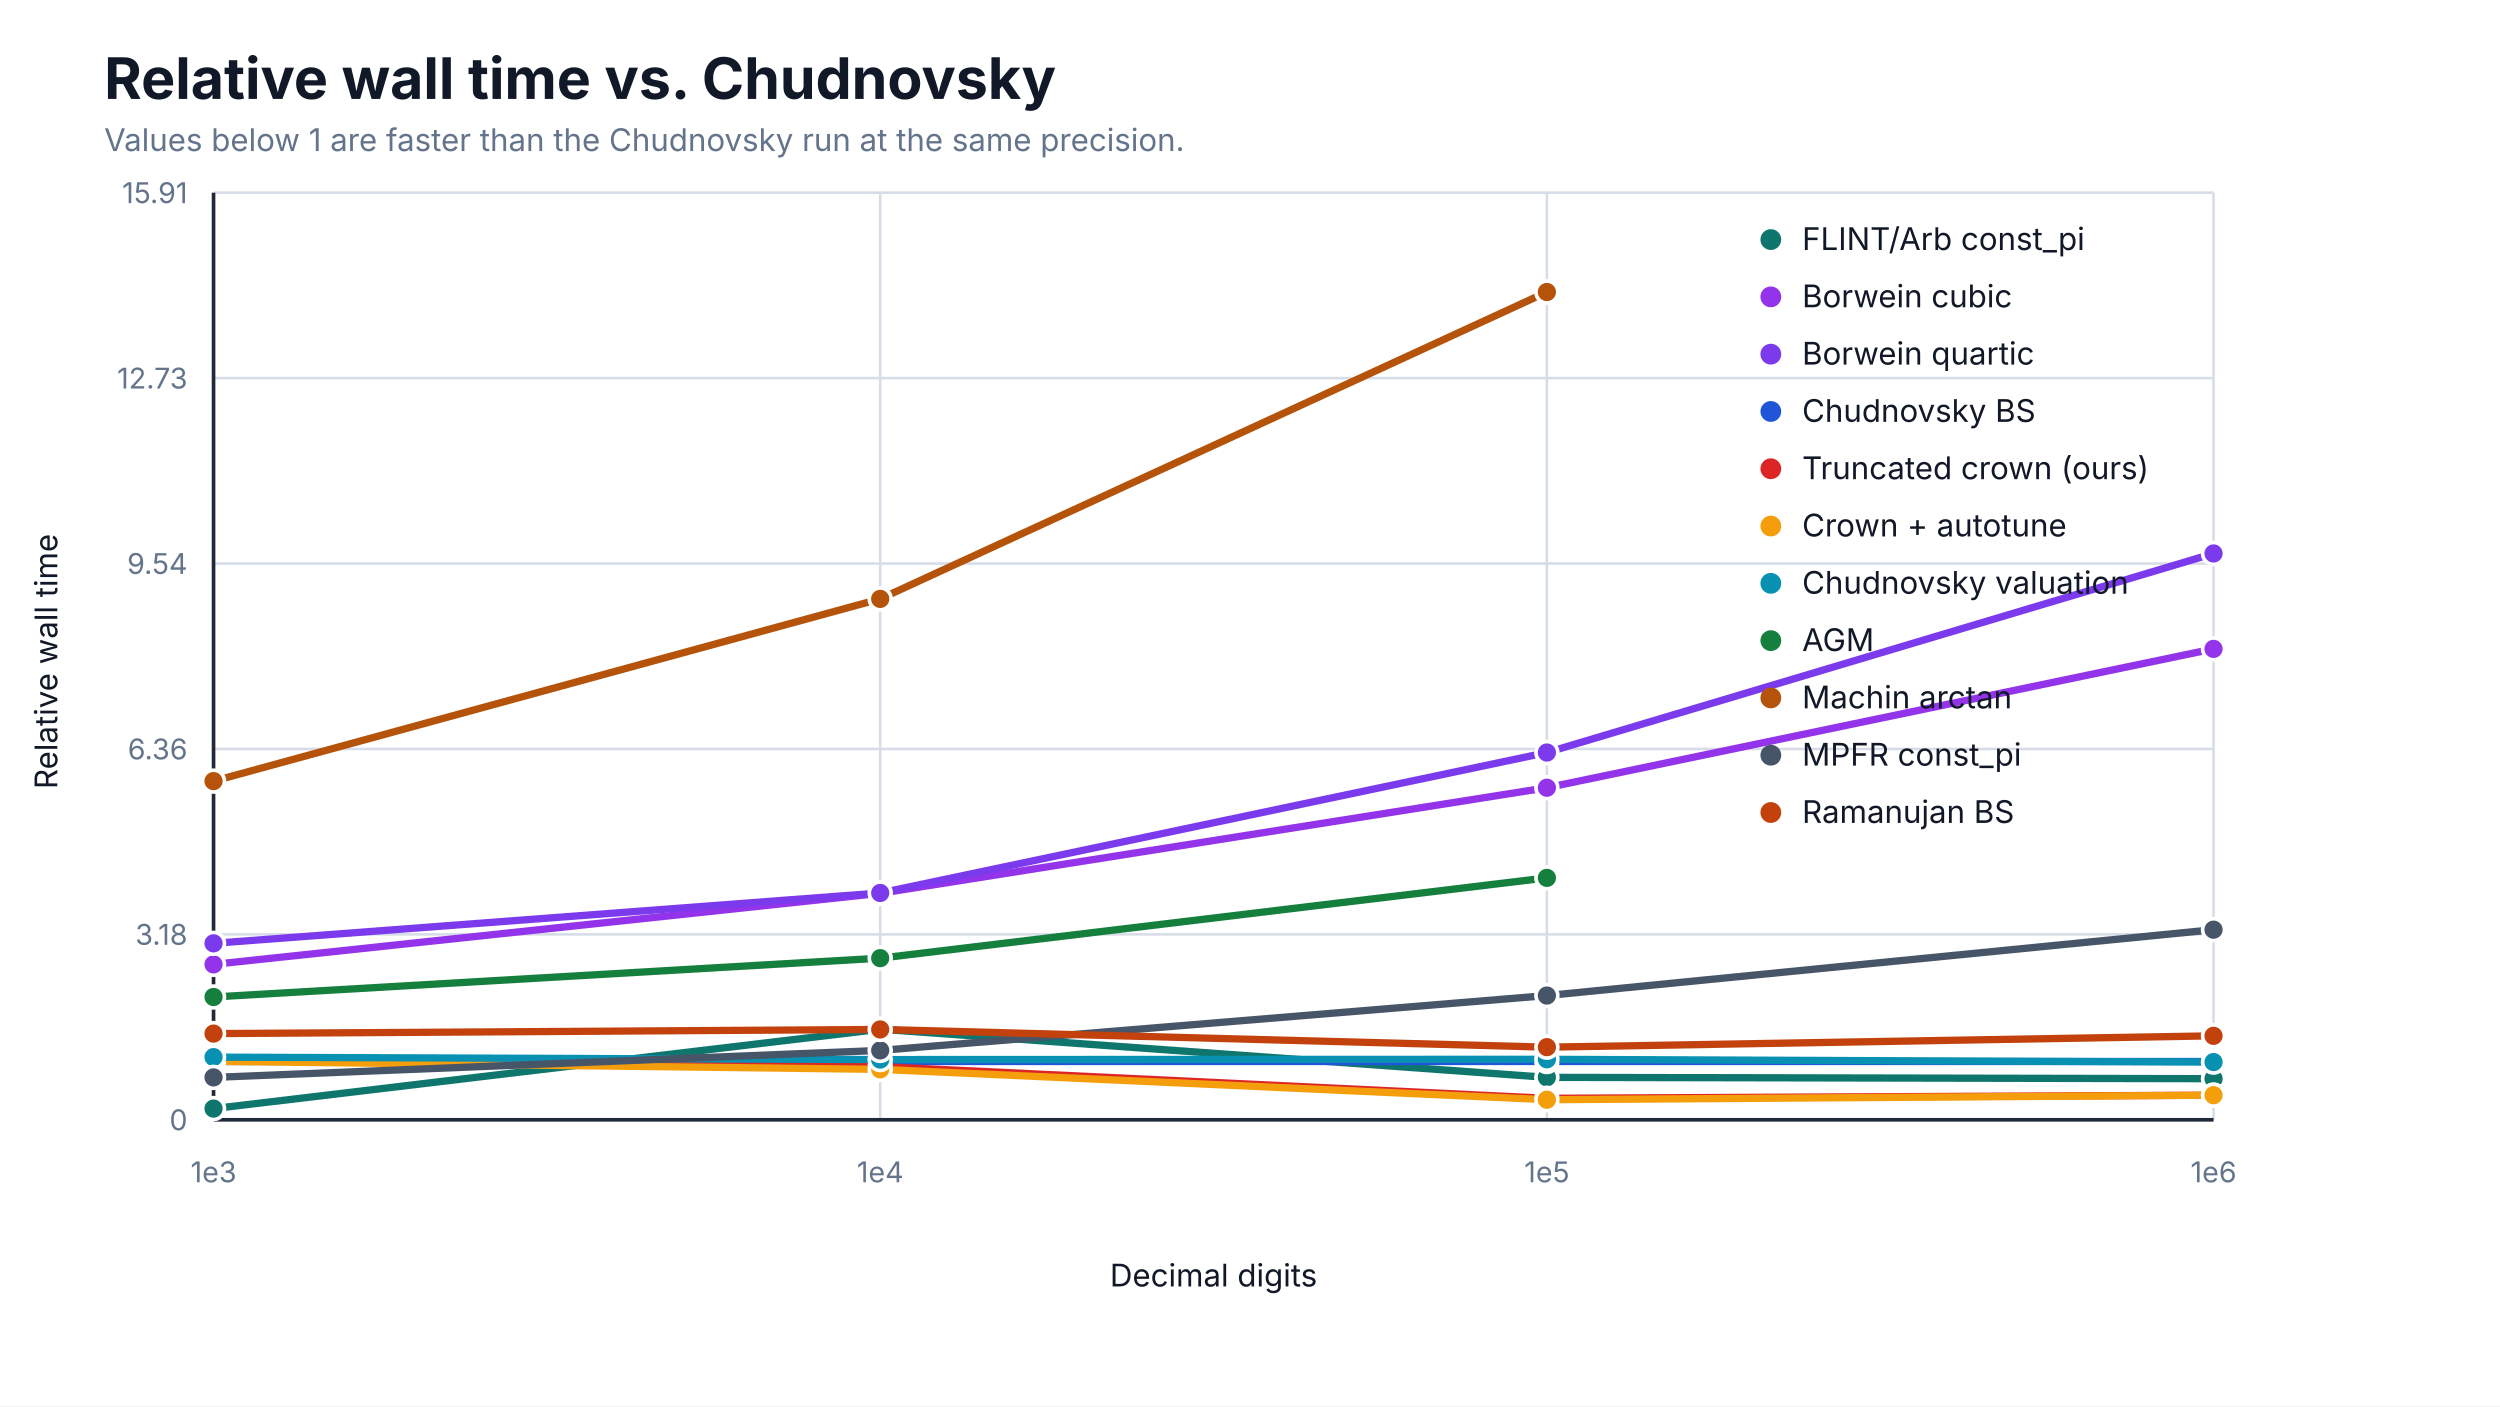
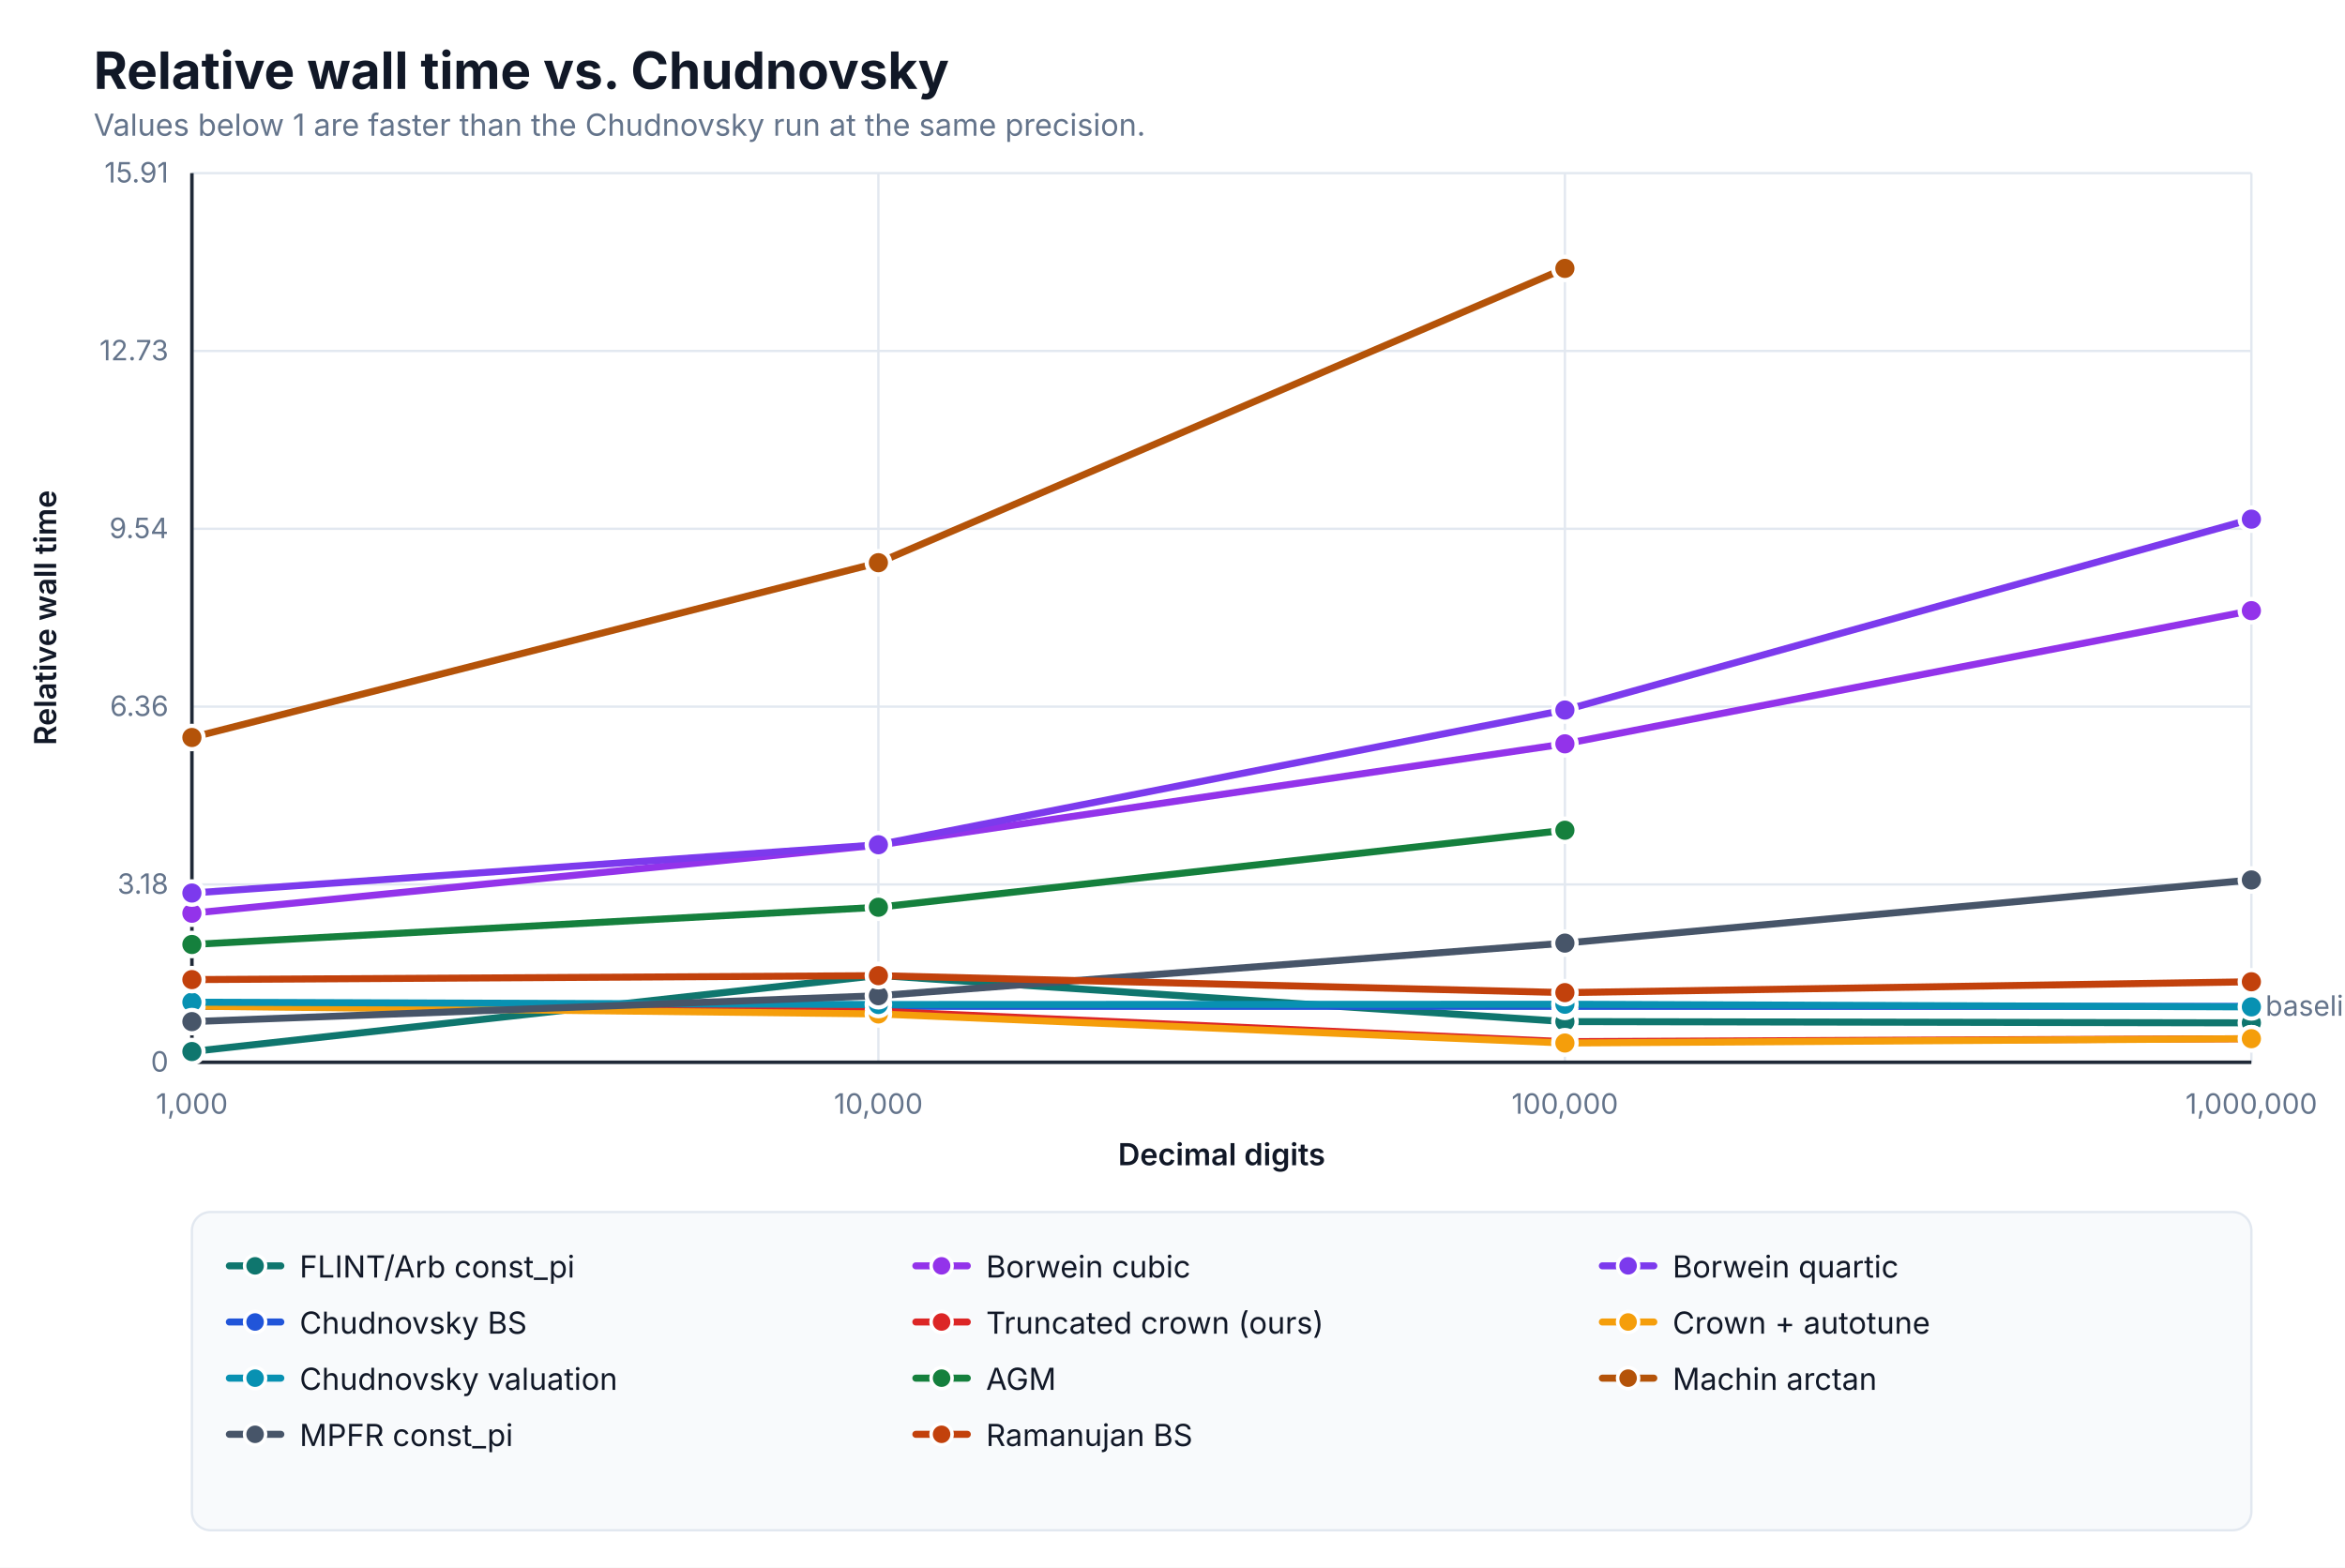
- <svg xmlns="http://www.w3.org/2000/svg" viewBox="0 0 960 540" role="img" aria-labelledby="title desc">
-   <style>text{font-family:-apple-system,BlinkMacSystemFont,'Segoe UI',sans-serif}.title{font-size:22px;font-weight:700;fill:#111827}.subtitle{font-size:12px;fill:#64748b}.axis{stroke:#1f2937;stroke-width:1.4}.grid{stroke:#d7dde8;stroke-width:1}.tick{font-size:11px;fill:#64748b}.label{font-size:12px;fill:#111827}.legend{font-size:12px;fill:#111827}</style>
-   <rect width="960" height="540" fill="#fff" />
+ <svg xmlns="http://www.w3.org/2000/svg" viewBox="0 0 1002 670" role="img" aria-labelledby="title desc">
+   <style>text{font-family:-apple-system,BlinkMacSystemFont,'Segoe UI',sans-serif}.title{font-size:22px;font-weight:700;fill:#111827}.subtitle{font-size:13px;fill:#64748b}.axis{stroke:#1f2937;stroke-width:1.5}.grid{stroke:#e2e8f0;stroke-width:1}.tick{font-size:12px;fill:#64748b}.label{font-size:13px;font-weight:600;fill:#111827}.legend{font-size:13px;fill:#111827}.legend-box{fill:#f8fafc;stroke:#e2e8f0;stroke-width:1}.refline{stroke:#94a3b8;stroke-width:1.5;stroke-dasharray:6 4}</style>
+   <rect width="1002" height="670" fill="#fff" />
  <text class="title" x="40" y="38">Relative wall time vs. Chudnovsky</text>
  <text class="subtitle" x="40" y="58">Values below 1 are faster than the Chudnovsky run at the same precision.</text>
-   <line class="grid" x1="82" y1="74" x2="82" y2="430" />
-   <text class="tick" x="82" y="454" text-anchor="middle">1e3</text>
-   <line class="grid" x1="338" y1="74" x2="338" y2="430" />
-   <text class="tick" x="338" y="454" text-anchor="middle">1e4</text>
-   <line class="grid" x1="594" y1="74" x2="594" y2="430" />
-   <text class="tick" x="594" y="454" text-anchor="middle">1e5</text>
-   <line class="grid" x1="850" y1="74" x2="850" y2="430" />
-   <text class="tick" x="850" y="454" text-anchor="middle">1e6</text>
-   <line class="grid" x1="82" y1="430" x2="850" y2="430" />
-   <text class="tick" x="72" y="434" text-anchor="end">0</text>
-   <line class="grid" x1="82" y1="358.8" x2="850" y2="358.8" />
-   <text class="tick" x="72" y="362.8" text-anchor="end">3.18</text>
-   <line class="grid" x1="82" y1="287.6" x2="850" y2="287.6" />
-   <text class="tick" x="72" y="291.6" text-anchor="end">6.36</text>
-   <line class="grid" x1="82" y1="216.4" x2="850" y2="216.4" />
-   <text class="tick" x="72" y="220.4" text-anchor="end">9.54</text>
-   <line class="grid" x1="82" y1="145.2" x2="850" y2="145.2" />
-   <text class="tick" x="72" y="149.2" text-anchor="end">12.73</text>
-   <line class="grid" x1="82" y1="74" x2="850" y2="74" />
+   <line class="grid" x1="82" y1="74" x2="82" y2="454" />
+   <text class="tick" x="82" y="476" text-anchor="middle">1,000</text>
+   <line class="grid" x1="375.33" y1="74" x2="375.33" y2="454" />
+   <text class="tick" x="375.33" y="476" text-anchor="middle">10,000</text>
+   <line class="grid" x1="668.67" y1="74" x2="668.67" y2="454" />
+   <text class="tick" x="668.67" y="476" text-anchor="middle">100,000</text>
+   <line class="grid" x1="962" y1="74" x2="962" y2="454" />
+   <text class="tick" x="962" y="476" text-anchor="middle">1,000,000</text>
+   <line class="grid" x1="82" y1="454" x2="962" y2="454" />
+   <text class="tick" x="72" y="458" text-anchor="end">0</text>
+   <line class="grid" x1="82" y1="378" x2="962" y2="378" />
+   <text class="tick" x="72" y="382" text-anchor="end">3.18</text>
+   <line class="grid" x1="82" y1="302" x2="962" y2="302" />
+   <text class="tick" x="72" y="306" text-anchor="end">6.36</text>
+   <line class="grid" x1="82" y1="226" x2="962" y2="226" />
+   <text class="tick" x="72" y="230" text-anchor="end">9.54</text>
+   <line class="grid" x1="82" y1="150" x2="962" y2="150" />
+   <text class="tick" x="72" y="154" text-anchor="end">12.73</text>
+   <line class="grid" x1="82" y1="74" x2="962" y2="74" />
  <text class="tick" x="72" y="78" text-anchor="end">15.91</text>
-   <line class="axis" x1="82" y1="430" x2="850" y2="430" />
-   <line class="axis" x1="82" y1="74" x2="82" y2="430" />
-   <text class="label" x="466" y="494" text-anchor="middle">Decimal digits</text>
-   <text class="label" transform="translate(22 254) rotate(-90)" text-anchor="middle">Relative wall time</text>
-   <path d="M82 425.7 L338 395.22 L594 413.71 L850 414.22" fill="none" stroke="#0f766e" stroke-width="2.8" stroke-linejoin="round" stroke-linecap="round" />
-   <circle cx="82" cy="425.7" r="4.2" fill="#0f766e" stroke="#fff" stroke-width="1.4" />
-   <circle cx="338" cy="395.22" r="4.2" fill="#0f766e" stroke="#fff" stroke-width="1.4" />
-   <circle cx="594" cy="413.71" r="4.2" fill="#0f766e" stroke="#fff" stroke-width="1.4" />
-   <circle cx="850" cy="414.22" r="4.2" fill="#0f766e" stroke="#fff" stroke-width="1.4" />
-   <circle cx="680" cy="92" r="4" fill="#0f766e" />
-   <text class="legend" x="692" y="96">FLINT/Arb const_pi</text>
-   <path d="M82 370.32 L338 343.02 L594 302.49 L850 249.17" fill="none" stroke="#9333ea" stroke-width="2.8" stroke-linejoin="round" stroke-linecap="round" />
-   <circle cx="82" cy="370.32" r="4.2" fill="#9333ea" stroke="#fff" stroke-width="1.4" />
-   <circle cx="338" cy="343.02" r="4.2" fill="#9333ea" stroke="#fff" stroke-width="1.4" />
-   <circle cx="594" cy="302.49" r="4.2" fill="#9333ea" stroke="#fff" stroke-width="1.4" />
-   <circle cx="850" cy="249.17" r="4.2" fill="#9333ea" stroke="#fff" stroke-width="1.4" />
-   <circle cx="680" cy="114" r="4" fill="#9333ea" />
-   <text class="legend" x="692" y="118">Borwein cubic</text>
-   <path d="M82 362.24 L338 342.9 L594 288.97 L850 212.53" fill="none" stroke="#7c3aed" stroke-width="2.8" stroke-linejoin="round" stroke-linecap="round" />
-   <circle cx="82" cy="362.24" r="4.2" fill="#7c3aed" stroke="#fff" stroke-width="1.4" />
-   <circle cx="338" cy="342.9" r="4.2" fill="#7c3aed" stroke="#fff" stroke-width="1.4" />
-   <circle cx="594" cy="288.97" r="4.2" fill="#7c3aed" stroke="#fff" stroke-width="1.4" />
-   <circle cx="850" cy="212.53" r="4.2" fill="#7c3aed" stroke="#fff" stroke-width="1.4" />
-   <circle cx="680" cy="136" r="4" fill="#7c3aed" />
-   <text class="legend" x="692" y="140">Borwein quartic</text>
-   <path d="M82 407.62 L338 407.62 L594 407.62 L850 407.62" fill="none" stroke="#2155d9" stroke-width="2.8" stroke-linejoin="round" stroke-linecap="round" />
-   <circle cx="82" cy="407.62" r="4.2" fill="#2155d9" stroke="#fff" stroke-width="1.4" />
-   <circle cx="338" cy="407.62" r="4.2" fill="#2155d9" stroke="#fff" stroke-width="1.4" />
-   <circle cx="594" cy="407.62" r="4.2" fill="#2155d9" stroke="#fff" stroke-width="1.4" />
-   <circle cx="850" cy="407.62" r="4.2" fill="#2155d9" stroke="#fff" stroke-width="1.4" />
-   <circle cx="680" cy="158" r="4" fill="#2155d9" />
-   <text class="legend" x="692" y="162">Chudnovsky BS</text>
-   <path d="M82 406.25 L338 409.56 L594 421.74 L850 420.55" fill="none" stroke="#dc2626" stroke-width="2.8" stroke-linejoin="round" stroke-linecap="round" />
-   <circle cx="82" cy="406.25" r="4.2" fill="#dc2626" stroke="#fff" stroke-width="1.4" />
-   <circle cx="338" cy="409.56" r="4.2" fill="#dc2626" stroke="#fff" stroke-width="1.4" />
-   <circle cx="594" cy="421.74" r="4.2" fill="#dc2626" stroke="#fff" stroke-width="1.4" />
-   <circle cx="850" cy="420.55" r="4.2" fill="#dc2626" stroke="#fff" stroke-width="1.4" />
-   <circle cx="680" cy="180" r="4" fill="#dc2626" />
-   <text class="legend" x="692" y="184">Truncated crown (ours)</text>
-   <path d="M82 407.54 L338 410.64 L594 422.29 L850 420.56" fill="none" stroke="#f59e0b" stroke-width="2.8" stroke-linejoin="round" stroke-linecap="round" />
-   <circle cx="82" cy="407.54" r="4.2" fill="#f59e0b" stroke="#fff" stroke-width="1.4" />
-   <circle cx="338" cy="410.64" r="4.2" fill="#f59e0b" stroke="#fff" stroke-width="1.4" />
-   <circle cx="594" cy="422.29" r="4.2" fill="#f59e0b" stroke="#fff" stroke-width="1.4" />
-   <circle cx="850" cy="420.56" r="4.2" fill="#f59e0b" stroke="#fff" stroke-width="1.4" />
-   <circle cx="680" cy="202" r="4" fill="#f59e0b" />
-   <text class="legend" x="692" y="206">Crown + autotune</text>
-   <path d="M82 405.94 L338 406.87 L594 406.77 L850 407.83" fill="none" stroke="#0891b2" stroke-width="2.8" stroke-linejoin="round" stroke-linecap="round" />
-   <circle cx="82" cy="405.94" r="4.2" fill="#0891b2" stroke="#fff" stroke-width="1.4" />
-   <circle cx="338" cy="406.87" r="4.2" fill="#0891b2" stroke="#fff" stroke-width="1.4" />
-   <circle cx="594" cy="406.77" r="4.2" fill="#0891b2" stroke="#fff" stroke-width="1.4" />
-   <circle cx="850" cy="407.83" r="4.2" fill="#0891b2" stroke="#fff" stroke-width="1.4" />
-   <circle cx="680" cy="224" r="4" fill="#0891b2" />
-   <text class="legend" x="692" y="228">Chudnovsky valuation</text>
-   <path d="M82 382.84 L338 367.93 L594 337.1" fill="none" stroke="#15803d" stroke-width="2.8" stroke-linejoin="round" stroke-linecap="round" />
-   <circle cx="82" cy="382.84" r="4.2" fill="#15803d" stroke="#fff" stroke-width="1.4" />
-   <circle cx="338" cy="367.93" r="4.2" fill="#15803d" stroke="#fff" stroke-width="1.4" />
-   <circle cx="594" cy="337.1" r="4.2" fill="#15803d" stroke="#fff" stroke-width="1.4" />
-   <circle cx="680" cy="246" r="4" fill="#15803d" />
-   <text class="legend" x="692" y="250">AGM</text>
-   <path d="M82 299.95 L338 229.97 L594 112.14" fill="none" stroke="#b45309" stroke-width="2.8" stroke-linejoin="round" stroke-linecap="round" />
-   <circle cx="82" cy="299.95" r="4.2" fill="#b45309" stroke="#fff" stroke-width="1.4" />
-   <circle cx="338" cy="229.97" r="4.2" fill="#b45309" stroke="#fff" stroke-width="1.4" />
-   <circle cx="594" cy="112.14" r="4.2" fill="#b45309" stroke="#fff" stroke-width="1.4" />
-   <circle cx="680" cy="268" r="4" fill="#b45309" />
-   <text class="legend" x="692" y="272">Machin arctan</text>
-   <path d="M82 413.72 L338 403.35 L594 382.29 L850 357" fill="none" stroke="#475569" stroke-width="2.8" stroke-linejoin="round" stroke-linecap="round" />
-   <circle cx="82" cy="413.72" r="4.2" fill="#475569" stroke="#fff" stroke-width="1.4" />
-   <circle cx="338" cy="403.35" r="4.2" fill="#475569" stroke="#fff" stroke-width="1.4" />
-   <circle cx="594" cy="382.29" r="4.2" fill="#475569" stroke="#fff" stroke-width="1.4" />
-   <circle cx="850" cy="357" r="4.2" fill="#475569" stroke="#fff" stroke-width="1.4" />
-   <circle cx="680" cy="290" r="4" fill="#475569" />
-   <text class="legend" x="692" y="294">MPFR const_pi</text>
-   <path d="M82 396.9 L338 395.31 L594 402.11 L850 397.76" fill="none" stroke="#c2410c" stroke-width="2.8" stroke-linejoin="round" stroke-linecap="round" />
-   <circle cx="82" cy="396.9" r="4.2" fill="#c2410c" stroke="#fff" stroke-width="1.4" />
-   <circle cx="338" cy="395.31" r="4.2" fill="#c2410c" stroke="#fff" stroke-width="1.4" />
-   <circle cx="594" cy="402.11" r="4.2" fill="#c2410c" stroke="#fff" stroke-width="1.4" />
-   <circle cx="850" cy="397.76" r="4.2" fill="#c2410c" stroke="#fff" stroke-width="1.4" />
-   <circle cx="680" cy="312" r="4" fill="#c2410c" />
-   <text class="legend" x="692" y="316">Ramanujan BS</text>
+   <line class="refline" x1="82" y1="430.11" x2="962" y2="430.11" />
+   <text class="tick" x="968" y="434.11" text-anchor="start">baseline (1.0)</text>
+   <line class="axis" x1="82" y1="454" x2="962" y2="454" />
+   <line class="axis" x1="82" y1="74" x2="82" y2="454" />
+   <text class="label" x="522" y="498" text-anchor="middle">Decimal digits</text>
+   <text class="label" transform="translate(24 264) rotate(-90)" text-anchor="middle">Relative wall time</text>
+   <path d="M82 449.41 L375.33 416.88 L668.67 436.61 L962 437.16" fill="none" stroke="#0f766e" stroke-width="3" stroke-linejoin="round" stroke-linecap="round" />
+   <circle cx="82" cy="449.41" r="5" fill="#0f766e" stroke="#fff" stroke-width="1.8" />
+   <circle cx="375.33" cy="416.88" r="5" fill="#0f766e" stroke="#fff" stroke-width="1.8" />
+   <circle cx="668.67" cy="436.61" r="5" fill="#0f766e" stroke="#fff" stroke-width="1.8" />
+   <circle cx="962" cy="437.16" r="5" fill="#0f766e" stroke="#fff" stroke-width="1.8" />
+   <path d="M82 390.3 L375.33 361.15 L668.67 317.9 L962 260.98" fill="none" stroke="#9333ea" stroke-width="3" stroke-linejoin="round" stroke-linecap="round" />
+   <circle cx="82" cy="390.3" r="5" fill="#9333ea" stroke="#fff" stroke-width="1.8" />
+   <circle cx="375.33" cy="361.15" r="5" fill="#9333ea" stroke="#fff" stroke-width="1.8" />
+   <circle cx="668.67" cy="317.9" r="5" fill="#9333ea" stroke="#fff" stroke-width="1.8" />
+   <circle cx="962" cy="260.98" r="5" fill="#9333ea" stroke="#fff" stroke-width="1.8" />
+   <path d="M82 381.67 L375.33 361.03 L668.67 303.46 L962 221.87" fill="none" stroke="#7c3aed" stroke-width="3" stroke-linejoin="round" stroke-linecap="round" />
+   <circle cx="82" cy="381.67" r="5" fill="#7c3aed" stroke="#fff" stroke-width="1.8" />
+   <circle cx="375.33" cy="361.03" r="5" fill="#7c3aed" stroke="#fff" stroke-width="1.8" />
+   <circle cx="668.67" cy="303.46" r="5" fill="#7c3aed" stroke="#fff" stroke-width="1.8" />
+   <circle cx="962" cy="221.87" r="5" fill="#7c3aed" stroke="#fff" stroke-width="1.8" />
+   <path d="M82 430.11 L375.33 430.11 L668.67 430.11 L962 430.11" fill="none" stroke="#2155d9" stroke-width="3" stroke-linejoin="round" stroke-linecap="round" />
+   <circle cx="82" cy="430.11" r="5" fill="#2155d9" stroke="#fff" stroke-width="1.8" />
+   <circle cx="375.33" cy="430.11" r="5" fill="#2155d9" stroke="#fff" stroke-width="1.8" />
+   <circle cx="668.67" cy="430.11" r="5" fill="#2155d9" stroke="#fff" stroke-width="1.8" />
+   <circle cx="962" cy="430.11" r="5" fill="#2155d9" stroke="#fff" stroke-width="1.8" />
+   <path d="M82 428.65 L375.33 432.18 L668.67 445.19 L962 443.92" fill="none" stroke="#dc2626" stroke-width="3" stroke-linejoin="round" stroke-linecap="round" />
+   <circle cx="82" cy="428.65" r="5" fill="#dc2626" stroke="#fff" stroke-width="1.8" />
+   <circle cx="375.33" cy="432.18" r="5" fill="#dc2626" stroke="#fff" stroke-width="1.8" />
+   <circle cx="668.67" cy="445.19" r="5" fill="#dc2626" stroke="#fff" stroke-width="1.8" />
+   <circle cx="962" cy="443.92" r="5" fill="#dc2626" stroke="#fff" stroke-width="1.8" />
+   <path d="M82 430.02 L375.33 433.34 L668.67 445.77 L962 443.92" fill="none" stroke="#f59e0b" stroke-width="3" stroke-linejoin="round" stroke-linecap="round" />
+   <circle cx="82" cy="430.02" r="5" fill="#f59e0b" stroke="#fff" stroke-width="1.8" />
+   <circle cx="375.33" cy="433.34" r="5" fill="#f59e0b" stroke="#fff" stroke-width="1.8" />
+   <circle cx="668.67" cy="445.77" r="5" fill="#f59e0b" stroke="#fff" stroke-width="1.8" />
+   <circle cx="962" cy="443.92" r="5" fill="#f59e0b" stroke="#fff" stroke-width="1.8" />
+   <path d="M82 428.32 L375.33 429.31 L668.67 429.2 L962 430.33" fill="none" stroke="#0891b2" stroke-width="3" stroke-linejoin="round" stroke-linecap="round" />
+   <circle cx="82" cy="428.32" r="5" fill="#0891b2" stroke="#fff" stroke-width="1.8" />
+   <circle cx="375.33" cy="429.31" r="5" fill="#0891b2" stroke="#fff" stroke-width="1.8" />
+   <circle cx="668.67" cy="429.2" r="5" fill="#0891b2" stroke="#fff" stroke-width="1.8" />
+   <circle cx="962" cy="430.33" r="5" fill="#0891b2" stroke="#fff" stroke-width="1.8" />
+   <path d="M82 403.66 L375.33 387.74 L668.67 354.84" fill="none" stroke="#15803d" stroke-width="3" stroke-linejoin="round" stroke-linecap="round" />
+   <circle cx="82" cy="403.66" r="5" fill="#15803d" stroke="#fff" stroke-width="1.8" />
+   <circle cx="375.33" cy="387.74" r="5" fill="#15803d" stroke="#fff" stroke-width="1.8" />
+   <circle cx="668.67" cy="354.84" r="5" fill="#15803d" stroke="#fff" stroke-width="1.8" />
+   <path d="M82 315.19 L375.33 240.49 L668.67 114.71" fill="none" stroke="#b45309" stroke-width="3" stroke-linejoin="round" stroke-linecap="round" />
+   <circle cx="82" cy="315.19" r="5" fill="#b45309" stroke="#fff" stroke-width="1.8" />
+   <circle cx="375.33" cy="240.49" r="5" fill="#b45309" stroke="#fff" stroke-width="1.8" />
+   <circle cx="668.67" cy="114.71" r="5" fill="#b45309" stroke="#fff" stroke-width="1.8" />
+   <path d="M82 436.62 L375.33 425.55 L668.67 403.07 L962 376.08" fill="none" stroke="#475569" stroke-width="3" stroke-linejoin="round" stroke-linecap="round" />
+   <circle cx="82" cy="436.62" r="5" fill="#475569" stroke="#fff" stroke-width="1.8" />
+   <circle cx="375.33" cy="425.55" r="5" fill="#475569" stroke="#fff" stroke-width="1.8" />
+   <circle cx="668.67" cy="403.07" r="5" fill="#475569" stroke="#fff" stroke-width="1.8" />
+   <circle cx="962" cy="376.08" r="5" fill="#475569" stroke="#fff" stroke-width="1.8" />
+   <path d="M82 418.67 L375.33 416.98 L668.67 424.23 L962 419.59" fill="none" stroke="#c2410c" stroke-width="3" stroke-linejoin="round" stroke-linecap="round" />
+   <circle cx="82" cy="418.67" r="5" fill="#c2410c" stroke="#fff" stroke-width="1.8" />
+   <circle cx="375.33" cy="416.98" r="5" fill="#c2410c" stroke="#fff" stroke-width="1.8" />
+   <circle cx="668.67" cy="424.23" r="5" fill="#c2410c" stroke="#fff" stroke-width="1.8" />
+   <circle cx="962" cy="419.59" r="5" fill="#c2410c" stroke="#fff" stroke-width="1.8" />
+   <rect class="legend-box" x="82" y="518" width="880" height="136" rx="8" />
+   <line x1="98" y1="541" x2="120" y2="541" stroke="#0f766e" stroke-width="3" stroke-linecap="round" />
+   <circle cx="109" cy="541" r="4.5" fill="#0f766e" stroke="#fff" stroke-width="1.5" />
+   <text class="legend" x="128" y="546">FLINT/Arb const_pi</text>
+   <line x1="391.33" y1="541" x2="413.33" y2="541" stroke="#9333ea" stroke-width="3" stroke-linecap="round" />
+   <circle cx="402.33" cy="541" r="4.5" fill="#9333ea" stroke="#fff" stroke-width="1.5" />
+   <text class="legend" x="421.33" y="546">Borwein cubic</text>
+   <line x1="684.67" y1="541" x2="706.67" y2="541" stroke="#7c3aed" stroke-width="3" stroke-linecap="round" />
+   <circle cx="695.67" cy="541" r="4.5" fill="#7c3aed" stroke="#fff" stroke-width="1.5" />
+   <text class="legend" x="714.67" y="546">Borwein quartic</text>
+   <line x1="98" y1="565" x2="120" y2="565" stroke="#2155d9" stroke-width="3" stroke-linecap="round" />
+   <circle cx="109" cy="565" r="4.5" fill="#2155d9" stroke="#fff" stroke-width="1.5" />
+   <text class="legend" x="128" y="570">Chudnovsky BS</text>
+   <line x1="391.33" y1="565" x2="413.33" y2="565" stroke="#dc2626" stroke-width="3" stroke-linecap="round" />
+   <circle cx="402.33" cy="565" r="4.5" fill="#dc2626" stroke="#fff" stroke-width="1.5" />
+   <text class="legend" x="421.33" y="570">Truncated crown (ours)</text>
+   <line x1="684.67" y1="565" x2="706.67" y2="565" stroke="#f59e0b" stroke-width="3" stroke-linecap="round" />
+   <circle cx="695.67" cy="565" r="4.5" fill="#f59e0b" stroke="#fff" stroke-width="1.5" />
+   <text class="legend" x="714.67" y="570">Crown + autotune</text>
+   <line x1="98" y1="589" x2="120" y2="589" stroke="#0891b2" stroke-width="3" stroke-linecap="round" />
+   <circle cx="109" cy="589" r="4.5" fill="#0891b2" stroke="#fff" stroke-width="1.5" />
+   <text class="legend" x="128" y="594">Chudnovsky valuation</text>
+   <line x1="391.33" y1="589" x2="413.33" y2="589" stroke="#15803d" stroke-width="3" stroke-linecap="round" />
+   <circle cx="402.33" cy="589" r="4.5" fill="#15803d" stroke="#fff" stroke-width="1.5" />
+   <text class="legend" x="421.33" y="594">AGM</text>
+   <line x1="684.67" y1="589" x2="706.67" y2="589" stroke="#b45309" stroke-width="3" stroke-linecap="round" />
+   <circle cx="695.67" cy="589" r="4.5" fill="#b45309" stroke="#fff" stroke-width="1.5" />
+   <text class="legend" x="714.67" y="594">Machin arctan</text>
+   <line x1="98" y1="613" x2="120" y2="613" stroke="#475569" stroke-width="3" stroke-linecap="round" />
+   <circle cx="109" cy="613" r="4.5" fill="#475569" stroke="#fff" stroke-width="1.5" />
+   <text class="legend" x="128" y="618">MPFR const_pi</text>
+   <line x1="391.33" y1="613" x2="413.33" y2="613" stroke="#c2410c" stroke-width="3" stroke-linecap="round" />
+   <circle cx="402.33" cy="613" r="4.5" fill="#c2410c" stroke="#fff" stroke-width="1.5" />
+   <text class="legend" x="421.33" y="618">Ramanujan BS</text>
</svg>
